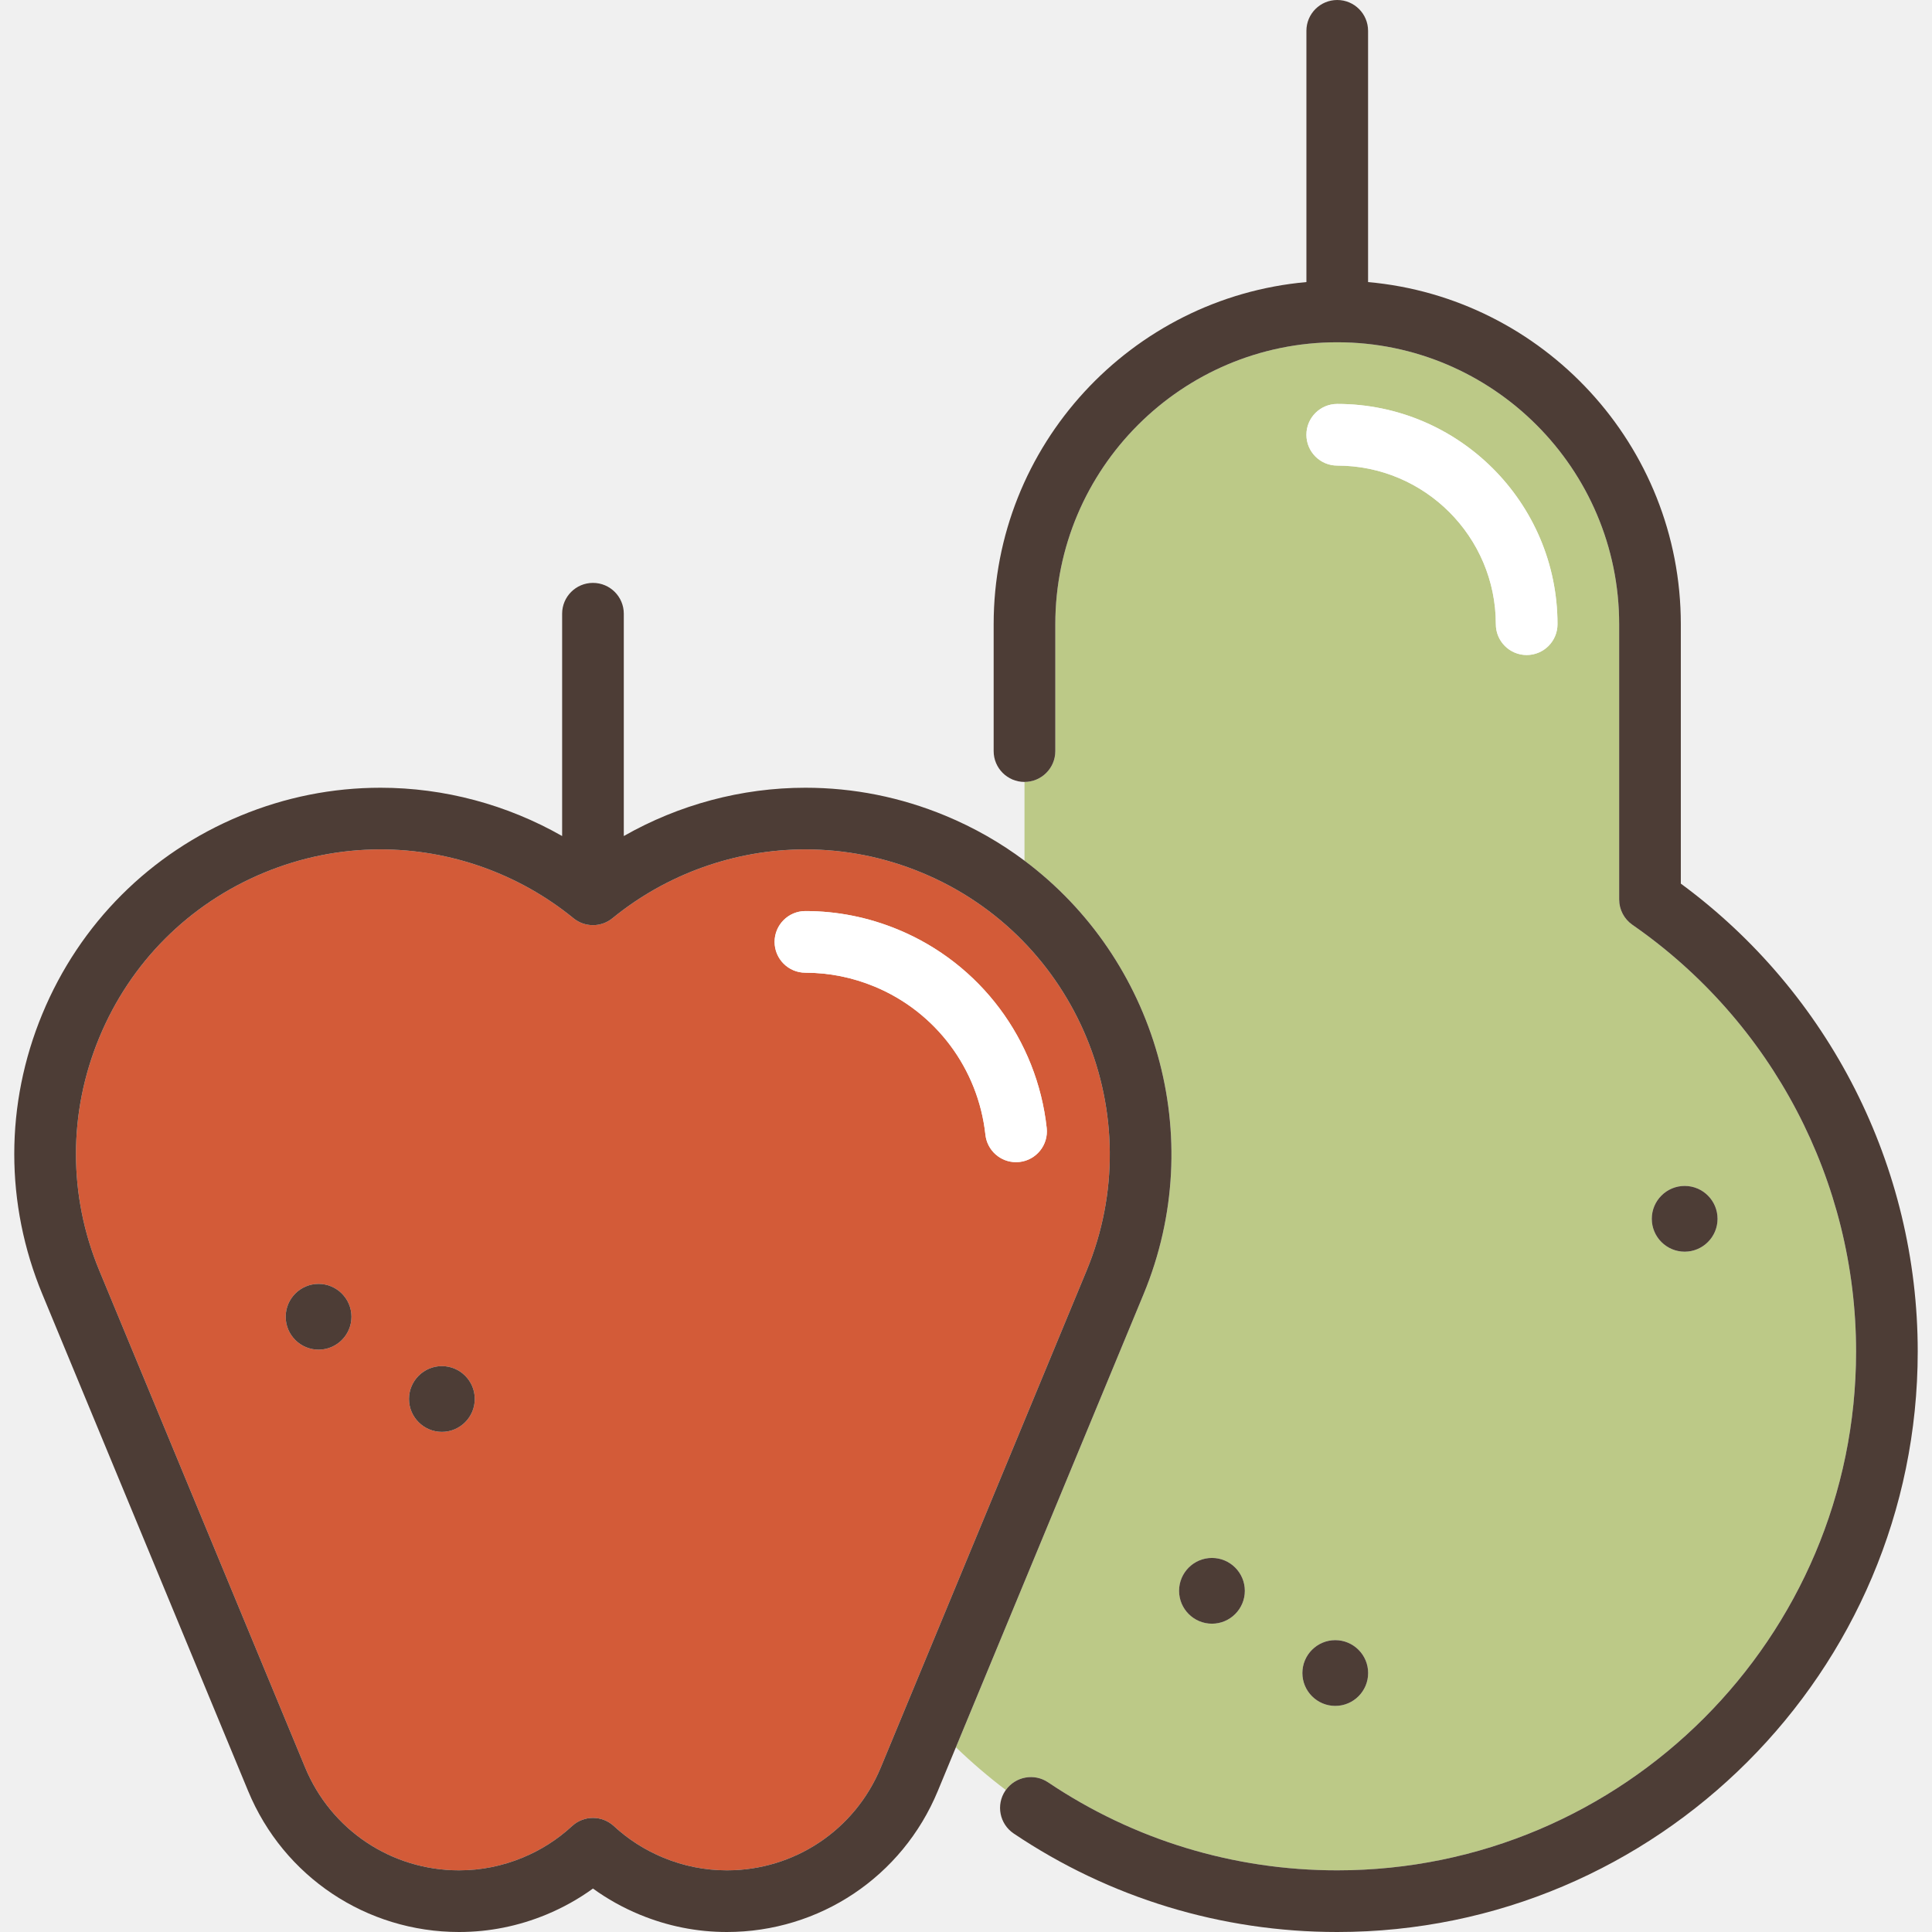
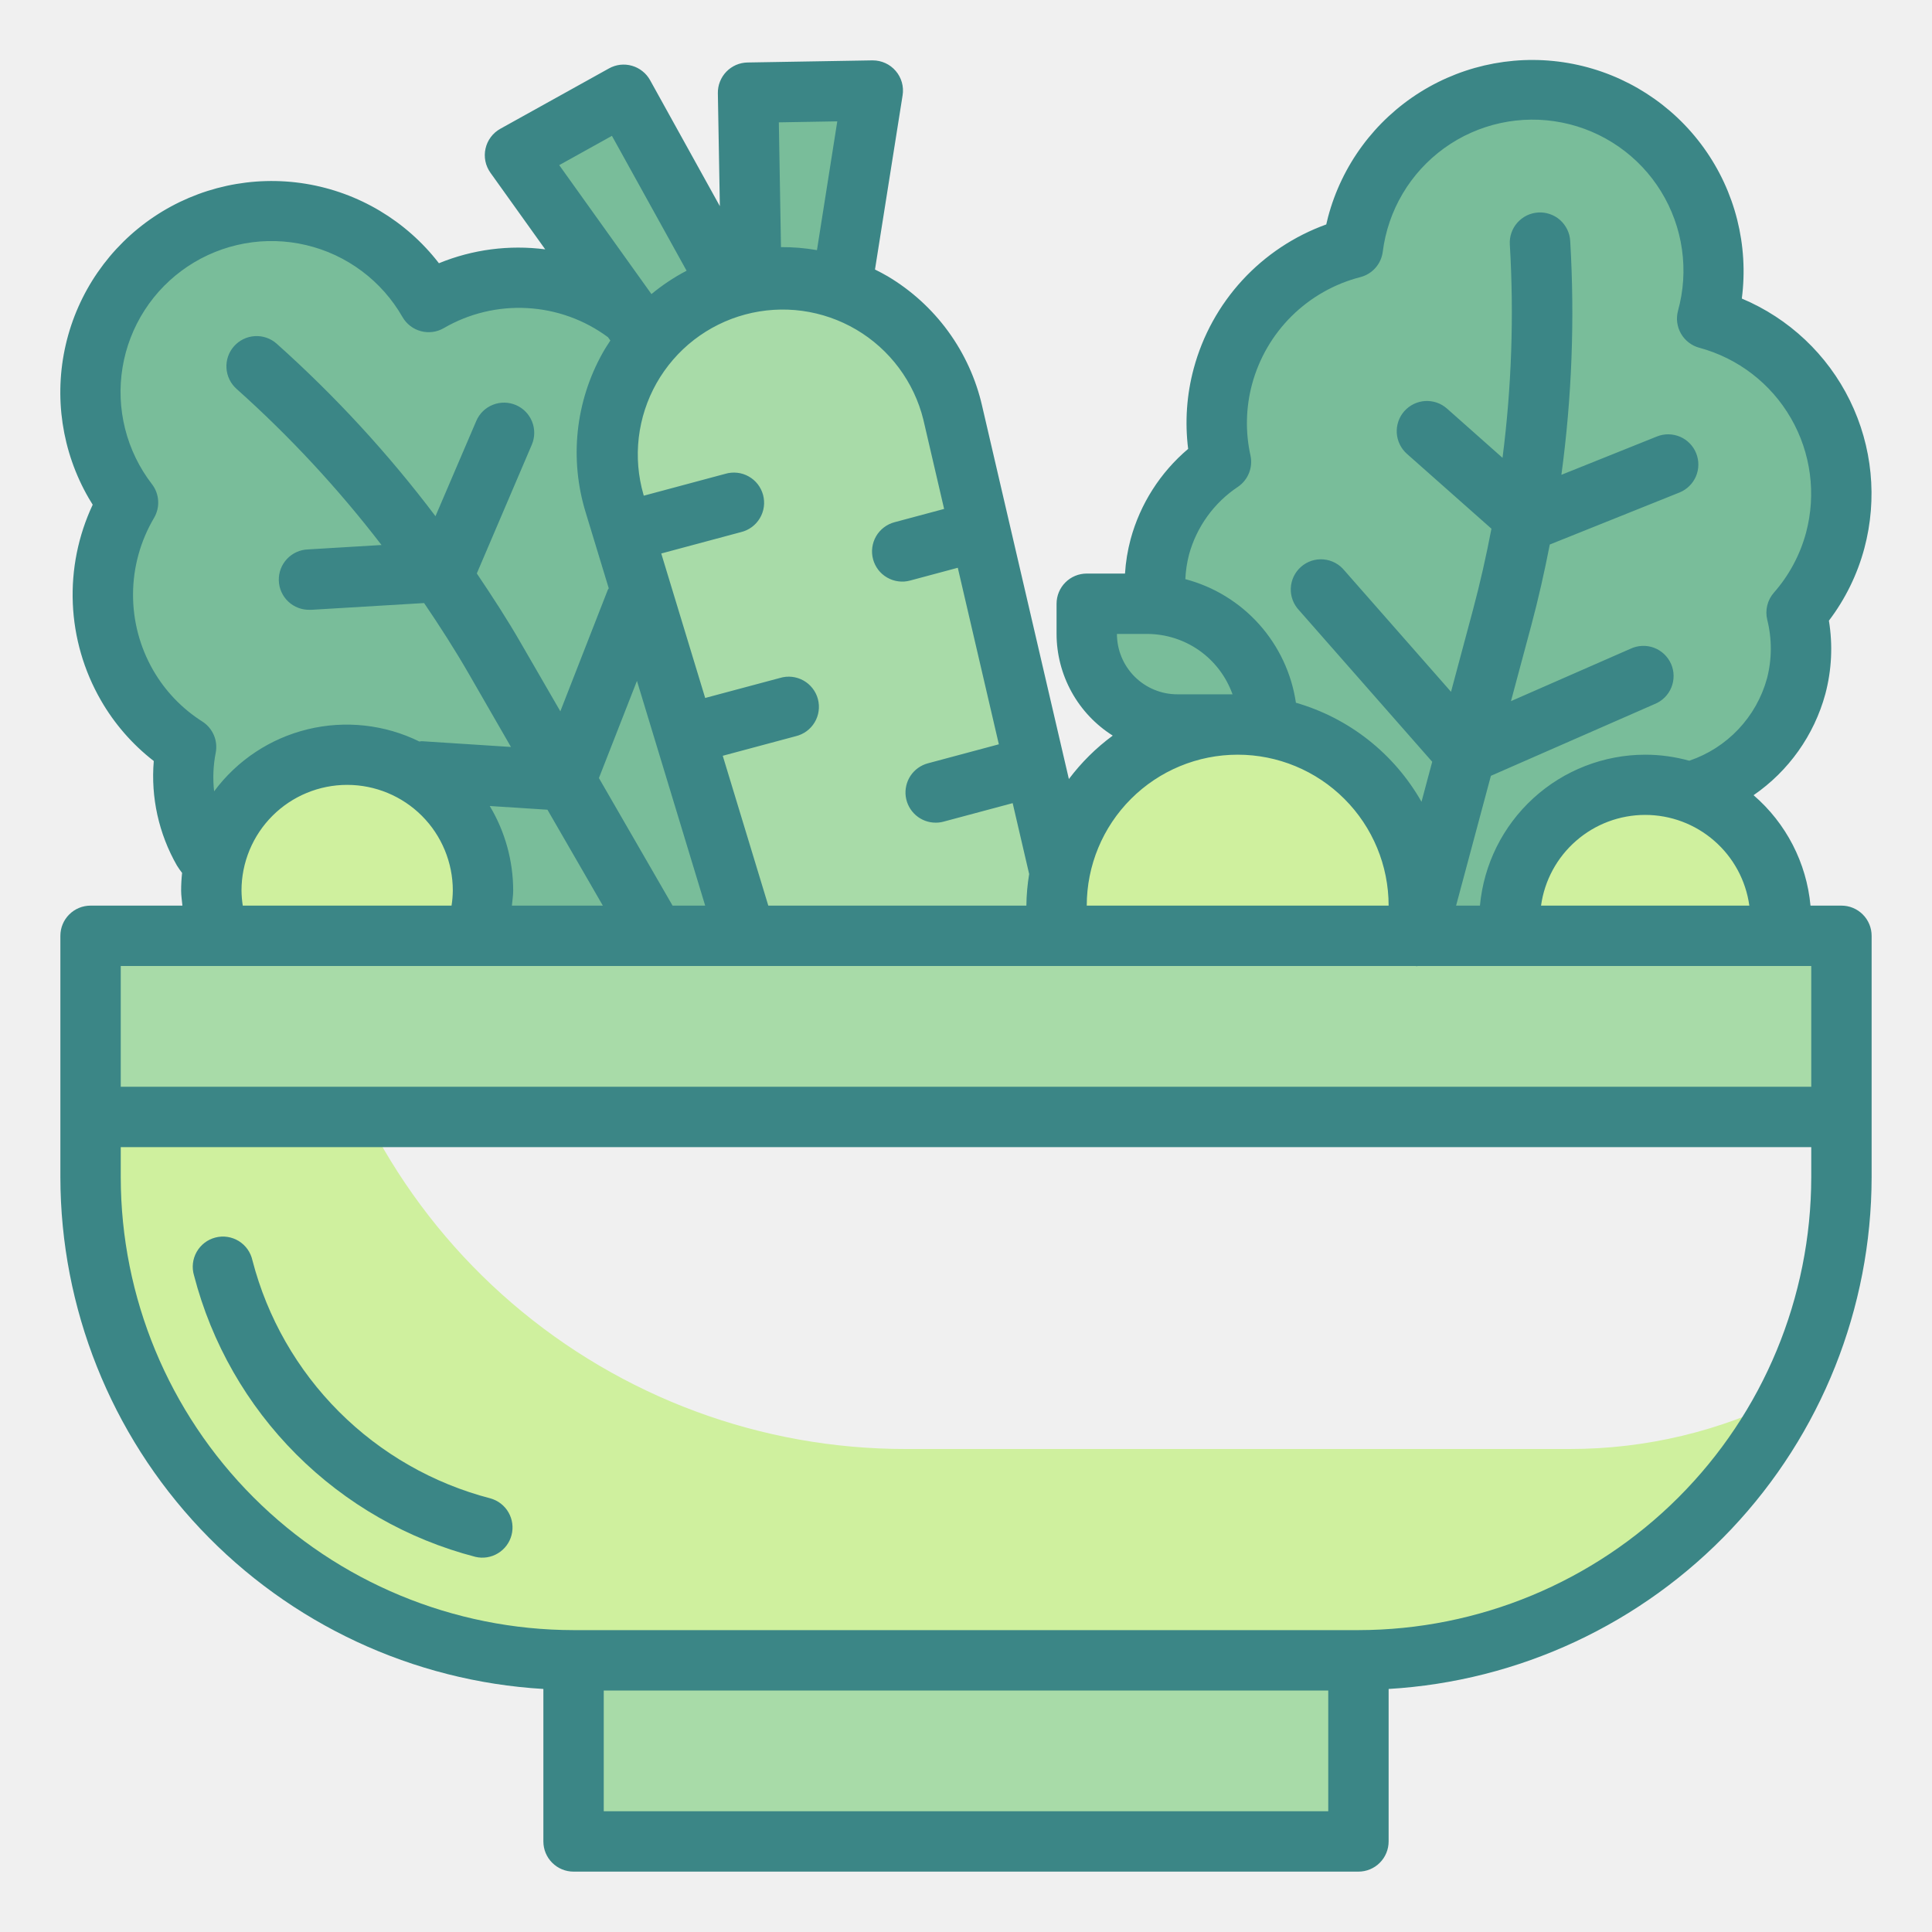
- <svg xmlns="http://www.w3.org/2000/svg" height="800px" width="800px" version="1.1" id="Capa_1" viewBox="0 0 470 470" xml:space="preserve">
-   <g>
-     <path style="fill:#BCC987;" d="M254.973,433.589C275.8,447.597,300.123,455,325.311,455c69.596,0,126.217-56.62,126.217-126.217   c0-41.38-20.338-80.184-54.405-103.8c-2.021-1.401-3.227-3.705-3.227-6.164v-66.97c0-37.817-30.767-68.584-68.584-68.584   s-68.584,30.767-68.584,68.584v30.872c0,4.142-3.357,7.499-7.498,7.5v19.153c31.85,23.808,44.871,67.077,28.972,105.461   l-45.658,110.229c3.837,3.698,7.891,7.172,12.147,10.394C247.04,432.166,251.594,431.318,254.973,433.589z M409.832,288.5   c4.411,0,8,3.589,8,8s-3.589,8-8,8s-8-3.589-8-8S405.421,288.5,409.832,288.5z M325.311,98.265   c29.546,0,53.584,24.038,53.584,53.585c0,4.143-3.358,7.5-7.5,7.5s-7.5-3.357-7.5-7.5c0-21.275-17.309-38.585-38.584-38.585   c-4.142,0-7.5-3.357-7.5-7.5S321.169,98.265,325.311,98.265z M324.832,399c4.411,0,8,3.589,8,8s-3.589,8-8,8s-8-3.589-8-8   S320.421,399,324.832,399z M294.832,379c4.411,0,8,3.589,8,8s-3.589,8-8,8s-8-3.589-8-8S290.421,379,294.832,379z" />
-     <path style="fill:#D35B38;" d="M224.245,212.293c-9.066-3.755-18.591-5.659-28.312-5.659c-17.038,0-33.709,5.946-46.941,16.743   c-2.76,2.252-6.723,2.252-9.482,0c-13.232-10.797-29.903-16.743-46.941-16.743c-9.72,0-19.246,1.904-28.312,5.659   c-18.284,7.574-32.524,21.813-40.097,40.098c-7.573,18.283-7.573,38.422,0,56.705l50.07,120.882   C80.527,445.178,95.226,455,111.679,455c5.315,0,10.525-1.042,15.486-3.097c4.453-1.845,8.489-4.423,11.996-7.664   c1.437-1.328,3.264-1.992,5.09-1.992c1.827,0,3.654,0.664,5.091,1.992c3.506,3.241,7.542,5.819,11.995,7.663   c4.961,2.056,10.171,3.098,15.487,3.098c16.453,0.001,31.152-9.821,37.448-25.022l50.071-120.882   C279.976,271.353,261.989,227.928,224.245,212.293z M77.499,328.333c-4.411,0-8-3.589-8-8s3.589-8,8-8s8,3.589,8,8   S81.91,328.333,77.499,328.333z M107.499,348.333c-4.411,0-8-3.589-8-8s3.589-8,8-8s8,3.589,8,8S111.91,348.333,107.499,348.333z    M247.993,282.681c-0.277,0.03-0.552,0.045-0.824,0.045c-3.777,0-7.026-2.846-7.446-6.687   c-1.756-16.063-12.085-29.869-26.958-36.029c-5.408-2.24-11.071-3.376-16.831-3.376c-4.142,0-7.5-3.357-7.5-7.5s3.358-7.5,7.5-7.5   c7.74,0,15.334,1.521,22.572,4.519c19.934,8.256,33.777,26.747,36.128,48.258C255.084,278.527,252.11,282.23,247.993,282.681z" />
-     <path style="fill:#4D3D36;" d="M249.229,209.375c-5.809-4.343-12.243-8.04-19.243-10.939c-10.895-4.513-22.352-6.802-34.052-6.802   c-15.521,0-30.779,4.117-44.183,11.749v-54.082c0-4.143-3.358-7.5-7.5-7.5s-7.5,3.357-7.5,7.5v54.082   c-13.404-7.633-28.661-11.749-44.183-11.749c-11.7,0-23.157,2.289-34.052,6.802c-21.985,9.106-39.108,26.229-48.215,48.215   s-9.106,46.2,0,68.186l50.07,120.882C68.999,456.543,89.138,470,111.679,470c7.295,0,14.437-1.427,21.226-4.239   c4.045-1.675,7.842-3.796,11.346-6.334c3.503,2.538,7.3,4.659,11.346,6.334c6.789,2.813,13.931,4.239,21.226,4.239   c22.542,0,42.681-13.457,51.307-34.282l4.412-10.653l45.658-110.229C294.1,276.452,281.079,233.183,249.229,209.375z    M264.342,309.096l-50.071,120.882c-6.296,15.201-20.996,25.023-37.448,25.022c-5.316,0-10.526-1.042-15.487-3.098   c-4.453-1.844-8.489-4.422-11.995-7.663c-1.437-1.328-3.264-1.992-5.091-1.992c-1.827,0-3.654,0.664-5.09,1.992   c-3.507,3.241-7.542,5.819-11.996,7.664c-4.961,2.055-10.171,3.097-15.486,3.097c-16.453,0-31.152-9.822-37.449-25.022   L24.16,309.096c-7.574-18.283-7.574-38.422,0-56.705c7.573-18.284,21.813-32.523,40.097-40.098   c9.066-3.755,18.591-5.659,28.312-5.659c17.038,0,33.709,5.946,46.941,16.743c2.76,2.252,6.723,2.252,9.482,0   c13.232-10.797,29.903-16.743,46.941-16.743c9.72,0,19.246,1.904,28.312,5.659C261.989,227.928,279.976,271.353,264.342,309.096z" />
-     <path style="fill:#FFFFFF;" d="M218.505,226.152c-7.237-2.998-14.832-4.519-22.572-4.519c-4.142,0-7.5,3.357-7.5,7.5   s3.358,7.5,7.5,7.5c5.76,0,11.423,1.136,16.831,3.376c14.873,6.16,25.202,19.966,26.958,36.029c0.42,3.841,3.669,6.687,7.446,6.687   c0.272,0,0.547-0.015,0.824-0.045c4.118-0.45,7.091-4.153,6.641-8.271C252.283,252.899,238.439,234.408,218.505,226.152z" />
-     <path style="fill:#FFFFFF;" d="M325.311,113.265c21.275,0,38.584,17.31,38.584,38.585c0,4.143,3.358,7.5,7.5,7.5s7.5-3.357,7.5-7.5   c0-29.547-24.038-53.585-53.584-53.585c-4.142,0-7.5,3.357-7.5,7.5S321.169,113.265,325.311,113.265z" />
-     <path style="fill:#4D3D36;" d="M409.832,304.5c4.411,0,8-3.589,8-8s-3.589-8-8-8s-8,3.589-8,8S405.421,304.5,409.832,304.5z" />
-     <path style="fill:#4D3D36;" d="M294.832,395c4.411,0,8-3.589,8-8s-3.589-8-8-8s-8,3.589-8,8S290.421,395,294.832,395z" />
-     <path style="fill:#4D3D36;" d="M324.832,415c4.411,0,8-3.589,8-8s-3.589-8-8-8s-8,3.589-8,8S320.421,415,324.832,415z" />
-     <path style="fill:#4D3D36;" d="M107.499,332.333c-4.411,0-8,3.589-8,8s3.589,8,8,8s8-3.589,8-8S111.91,332.333,107.499,332.333z" />
-     <path style="fill:#4D3D36;" d="M77.499,312.333c-4.411,0-8,3.589-8,8s3.589,8,8,8s8-3.589,8-8S81.91,312.333,77.499,312.333z" />
-     <path style="fill:#4D3D36;" d="M408.896,214.96v-63.11c0-43.56-33.499-79.423-76.084-83.23V7.5c0-4.143-3.358-7.5-7.5-7.5   s-7.5,3.357-7.5,7.5v61.119c-42.586,3.807-76.084,39.671-76.084,83.23v30.872c0,4.143,3.358,7.5,7.5,7.5   c4.143-0.001,7.5-3.358,7.5-7.5V151.85c0-37.817,30.767-68.584,68.584-68.584s68.584,30.767,68.584,68.584v66.97   c0,2.459,1.206,4.763,3.227,6.164c34.067,23.616,54.405,62.42,54.405,103.8C451.528,398.38,394.907,455,325.311,455   c-25.188,0-49.511-7.403-70.338-21.411c-3.379-2.271-7.934-1.423-10.284,1.871c-0.041,0.057-0.086,0.109-0.125,0.167   c-2.312,3.438-1.399,8.098,2.038,10.409C269.913,461.713,297.13,470,325.311,470c77.867,0,141.217-63.35,141.217-141.217   C466.528,283.809,445.057,241.556,408.896,214.96z" />
-   </g>
+ <svg xmlns="http://www.w3.org/2000/svg" width="64" height="64" viewBox="0 0 64 64" fill="none">
+   <path d="M27.47 36.98L27.44 37H22.45L17.82 31.11C16.365 31.126 14.94 30.693 13.74 29.87C13.68 29.91 13.62 29.96 13.56 30C12.732 30.481 11.783 30.714 10.827 30.67C9.87 30.626 8.947 30.308 8.166 29.753C7.386 29.198 6.782 28.43 6.426 27.542C6.07 26.653 5.978 25.68 6.16 24.74C5.354 24.229 4.685 23.528 4.21 22.7C3.679 21.777 3.402 20.73 3.407 19.666C3.412 18.601 3.7 17.557 4.24 16.64C4.09 16.44 3.94 16.23 3.8 16C3.406 15.317 3.15 14.563 3.048 13.782C2.945 13 2.997 12.206 3.202 11.444C3.406 10.683 3.758 9.969 4.238 9.344C4.719 8.719 5.317 8.194 6 7.8C6.683 7.406 7.437 7.15 8.218 7.048C9 6.945 9.794 6.997 10.556 7.202C11.317 7.406 12.031 7.758 12.656 8.238C13.281 8.719 13.806 9.317 14.2 10C14.882 9.606 15.635 9.35 16.416 9.247C17.197 9.144 17.991 9.196 18.751 9.401C19.512 9.605 20.225 9.958 20.85 10.438C21.474 10.918 21.997 11.517 22.39 12.2C22.85 12.991 23.121 13.877 23.18 14.79C23.887 15.217 24.475 15.816 24.89 16.53C25.395 17.403 25.622 18.41 25.542 19.415C25.461 20.421 25.077 21.378 24.44 22.16C24.712 23.083 24.79 24.053 24.67 25.008C24.549 25.963 24.233 26.883 23.74 27.71L27.47 36.98Z" fill="#79BD9A" />
+   <path d="M24.665 10.348L22.026 12.091L17.057 5.14L20.662 3.139L24.665 10.348Z" fill="#79BD9A" />
+   <path d="M24.923 11.314L27.373 12.729L28.907 3L24.785 3.069L24.923 11.314Z" fill="#79BD9A" />
+   <path d="M36.98 37H26.53L20.36 16.68C20.132 15.935 20.057 15.152 20.138 14.377C20.22 13.602 20.457 12.851 20.835 12.17C21.213 11.489 21.724 10.89 22.338 10.411C22.953 9.932 23.657 9.581 24.41 9.38C24.9 9.25 25.404 9.183 25.91 9.18C27.22 9.182 28.491 9.627 29.516 10.442C30.542 11.257 31.262 12.394 31.56 13.67L36.98 37Z" fill="#A8DBA8" />
+   <path d="M11.5 34C13.985 34 16 31.985 16 29.5C16 27.015 13.985 25 11.5 25C9.015 25 7 27.015 7 29.5C7 31.985 9.015 34 11.5 34Z" fill="#CFF09E" />
+   <path d="M60.79 17.9C60.557 18.786 60.119 19.605 59.51 20.29C59.712 21.091 59.708 21.93 59.5 22.73C59.237 23.704 58.686 24.576 57.918 25.231C57.151 25.886 56.203 26.294 55.2 26.4C54.738 27.244 54.107 27.985 53.347 28.575C52.586 29.165 51.713 29.592 50.78 29.83L48.14 36H43.23L44.19 28.04C43.148 27.024 42.445 25.711 42.18 24.28C42.11 24.26 42.03 24.26 41.96 24.24C40.679 23.898 39.587 23.061 38.923 21.913C38.259 20.765 38.078 19.401 38.42 18.12C38.733 16.965 39.454 15.963 40.45 15.3C40.24 14.366 40.261 13.395 40.51 12.47C40.785 11.443 41.328 10.507 42.083 9.758C42.839 9.009 43.78 8.475 44.81 8.21C44.846 7.954 44.896 7.7 44.96 7.45C45.397 5.942 46.407 4.666 47.775 3.895C49.142 3.123 50.757 2.918 52.273 3.324C53.79 3.73 55.087 4.713 55.886 6.064C56.686 7.415 56.924 9.025 56.55 10.55C57.311 10.754 58.024 11.106 58.649 11.586C59.274 12.066 59.798 12.664 60.192 13.347C60.586 14.029 60.841 14.783 60.944 15.564C61.047 16.345 60.994 17.139 60.79 17.9V17.9Z" fill="#79BD9A" />
+   <path d="M54.5 35C56.985 35 59 32.985 59 30.5C59 28.015 56.985 26 54.5 26C52.015 26 50 28.015 50 30.5C50 32.985 52.015 35 54.5 35Z" fill="#CFF09E" />
+   <path d="M41 36C44.314 36 47 33.314 47 30C47 26.686 44.314 24 41 24C37.686 24 35 26.686 35 30C35 33.314 37.686 36 41 36Z" fill="#CFF09E" />
+   <path d="M36 20H38C39.061 20 40.078 20.421 40.828 21.172C41.579 21.922 42 22.939 42 24H39C38.204 24 37.441 23.684 36.879 23.121C36.316 22.559 36 21.796 36 21V20Z" fill="#79BD9A" />
+   <path d="M45 55H19V61H45V55Z" fill="#A8DBA8" />
+   <path d="M59.26 46.26C57.923 48.892 55.882 51.102 53.365 52.645C50.848 54.188 47.952 55.003 45 55H19C14.757 55 10.687 53.314 7.686 50.314C4.686 47.313 3 43.243 3 39V31H10.22C10.938 35.731 13.328 40.049 16.958 43.168C20.587 46.287 25.214 48.002 30 48H52C54.523 48.002 57.011 47.406 59.26 46.26Z" fill="#CFF09E" />
+   <path d="M61 31H3V37H61V31Z" fill="#A8DBA8" />
+   <path d="M16.251 49.637C14.352 49.145 12.62 48.154 11.233 46.768C9.845 45.381 8.854 43.649 8.362 41.75C8.333 41.619 8.278 41.494 8.201 41.385C8.123 41.275 8.024 41.182 7.909 41.111C7.794 41.041 7.667 40.994 7.534 40.974C7.401 40.954 7.265 40.961 7.135 40.995C7.005 41.029 6.882 41.088 6.776 41.17C6.669 41.252 6.58 41.355 6.514 41.472C6.448 41.589 6.406 41.718 6.391 41.852C6.376 41.986 6.388 42.121 6.427 42.25C7.008 44.494 8.179 46.542 9.818 48.181C11.457 49.82 13.505 50.991 15.749 51.573C16.003 51.633 16.271 51.591 16.495 51.455C16.719 51.32 16.881 51.103 16.946 50.85C17.012 50.596 16.975 50.328 16.845 50.101C16.715 49.874 16.501 49.708 16.249 49.637H16.251Z" fill="#3B8686" />
+   <path d="M61 30H59.975C59.844 28.582 59.168 27.271 58.089 26.342C59.252 25.541 60.094 24.355 60.466 22.992C60.677 22.199 60.718 21.37 60.585 20.56C61.129 19.844 61.528 19.029 61.76 18.16C62.196 16.524 62.026 14.785 61.279 13.264C60.533 11.744 59.261 10.546 57.7 9.89C57.929 8.127 57.48 6.343 56.442 4.9C55.404 3.456 53.856 2.462 52.111 2.118C50.367 1.775 48.558 2.108 47.05 3.05C45.542 3.992 44.449 5.472 43.993 7.19C43.972 7.271 43.952 7.353 43.934 7.435C42.872 7.818 41.919 8.452 41.154 9.282C40.39 10.113 39.837 11.116 39.544 12.206C39.31 13.073 39.247 13.978 39.359 14.87C38.436 15.65 37.772 16.692 37.454 17.858C37.354 18.232 37.291 18.614 37.267 19H36C35.735 19 35.48 19.105 35.293 19.293C35.105 19.48 35 19.735 35 20V21C35.001 21.673 35.173 22.334 35.498 22.923C35.823 23.512 36.292 24.009 36.861 24.368C36.309 24.774 35.82 25.259 35.408 25.807L32.534 13.447C32.331 12.557 31.948 11.717 31.411 10.979C30.873 10.241 30.192 9.62 29.407 9.153C29.269 9.071 29.127 9 28.985 8.928L29.9 3.156C29.923 3.013 29.914 2.867 29.875 2.728C29.835 2.588 29.766 2.459 29.672 2.35C29.578 2.24 29.461 2.151 29.329 2.091C29.198 2.031 29.055 2 28.91 2H28.894L24.764 2.07C24.633 2.072 24.503 2.1 24.382 2.152C24.262 2.205 24.153 2.28 24.061 2.375C23.97 2.469 23.898 2.581 23.85 2.703C23.801 2.825 23.778 2.956 23.78 3.087L23.846 6.829L21.535 2.656C21.471 2.541 21.386 2.44 21.282 2.358C21.18 2.276 21.061 2.215 20.935 2.179C20.809 2.142 20.676 2.131 20.546 2.146C20.415 2.161 20.289 2.202 20.174 2.266L16.574 4.266C16.451 4.334 16.343 4.428 16.259 4.541C16.174 4.654 16.115 4.783 16.084 4.921C16.053 5.058 16.051 5.2 16.079 5.339C16.107 5.477 16.164 5.607 16.246 5.722L18.061 8.26C16.867 8.105 15.654 8.263 14.54 8.72C13.455 7.314 11.876 6.373 10.123 6.087C8.37 5.802 6.574 6.193 5.099 7.182C3.624 8.172 2.58 9.684 2.179 11.415C1.778 13.145 2.049 14.963 2.938 16.5C2.981 16.575 3.026 16.647 3.071 16.719C2.591 17.741 2.365 18.863 2.412 19.991C2.459 21.118 2.778 22.218 3.341 23.196C3.788 23.975 4.384 24.659 5.094 25.21C4.992 26.414 5.26 27.621 5.86 28.67C5.913 28.755 5.97 28.837 6.032 28.916C6.011 29.11 6 29.305 6 29.5C6 29.669 6.028 29.833 6.043 30H3C2.735 30 2.48 30.105 2.293 30.293C2.105 30.48 2 30.735 2 31V39C2.007 43.331 3.667 47.497 6.64 50.646C9.613 53.796 13.676 55.693 18 55.949V61C18 61.265 18.105 61.52 18.293 61.707C18.48 61.895 18.735 62 19 62H45C45.265 62 45.52 61.895 45.707 61.707C45.895 61.52 46 61.265 46 61V55.949C50.324 55.693 54.387 53.796 57.36 50.646C60.333 47.497 61.993 43.331 62 39V31C62 30.735 61.895 30.48 61.707 30.293C61.52 30.105 61.265 30 61 30ZM57.949 30H51.049C51.164 29.167 51.577 28.404 52.212 27.852C52.846 27.299 53.658 26.995 54.499 26.995C55.34 26.995 56.152 27.299 56.786 27.852C57.421 28.404 57.834 29.167 57.949 30V30ZM39.386 18.379C39.637 17.456 40.213 16.656 41.009 16.126C41.174 16.014 41.301 15.855 41.375 15.669C41.449 15.484 41.466 15.281 41.423 15.086C41.25 14.307 41.269 13.498 41.476 12.727C41.707 11.871 42.16 11.092 42.79 10.469C43.421 9.846 44.205 9.401 45.063 9.18C45.256 9.13 45.429 9.025 45.562 8.876C45.694 8.727 45.778 8.542 45.805 8.345C45.89 7.663 46.115 7.006 46.465 6.415C46.815 5.823 47.284 5.311 47.841 4.908C48.398 4.506 49.033 4.223 49.704 4.077C50.376 3.931 51.07 3.925 51.744 4.06C52.418 4.194 53.057 4.466 53.621 4.858C54.186 5.251 54.663 5.755 55.023 6.34C55.384 6.926 55.62 7.579 55.717 8.259C55.814 8.94 55.769 9.633 55.586 10.295C55.552 10.422 55.543 10.554 55.56 10.684C55.578 10.815 55.62 10.94 55.686 11.054C55.751 11.168 55.839 11.267 55.943 11.347C56.047 11.427 56.166 11.486 56.293 11.52C57.573 11.865 58.664 12.704 59.326 13.852C59.989 15 60.169 16.364 59.828 17.645C59.63 18.381 59.265 19.062 58.761 19.634C58.656 19.754 58.581 19.898 58.543 20.053C58.505 20.208 58.504 20.37 58.541 20.525C58.702 21.165 58.7 21.835 58.534 22.474C58.361 23.104 58.035 23.683 57.586 24.158C57.137 24.633 56.578 24.991 55.959 25.2C55.484 25.068 54.993 25 54.5 25C53.129 25.002 51.807 25.516 50.795 26.441C49.782 27.365 49.151 28.634 49.025 30H48.235L49.388 25.7L54.812 23.323C54.936 23.273 55.049 23.199 55.144 23.105C55.239 23.01 55.315 22.898 55.365 22.774C55.416 22.65 55.442 22.517 55.44 22.383C55.439 22.25 55.41 22.117 55.357 21.994C55.303 21.872 55.225 21.761 55.128 21.669C55.031 21.577 54.916 21.505 54.791 21.458C54.665 21.411 54.532 21.39 54.398 21.396C54.264 21.401 54.133 21.434 54.012 21.491L50.053 23.226L50.725 20.72C50.963 19.832 51.163 18.937 51.339 18.038L55.632 16.316C55.878 16.217 56.075 16.025 56.18 15.781C56.284 15.537 56.287 15.262 56.188 15.015C56.09 14.769 55.897 14.572 55.654 14.468C55.41 14.364 55.134 14.36 54.888 14.459L51.723 15.729C52.071 13.161 52.169 10.566 52.015 7.979C52.007 7.848 51.974 7.719 51.916 7.601C51.858 7.483 51.778 7.377 51.68 7.289C51.581 7.202 51.467 7.135 51.342 7.092C51.218 7.049 51.086 7.031 50.955 7.039C50.824 7.047 50.695 7.081 50.577 7.138C50.459 7.196 50.353 7.276 50.266 7.374C50.178 7.473 50.111 7.587 50.068 7.712C50.025 7.836 50.007 7.968 50.015 8.099C50.155 10.457 50.074 12.823 49.773 15.166L47.933 13.534C47.834 13.447 47.72 13.38 47.596 13.337C47.471 13.294 47.34 13.277 47.208 13.284C47.077 13.293 46.949 13.326 46.831 13.384C46.712 13.442 46.607 13.522 46.52 13.62C46.432 13.719 46.365 13.834 46.323 13.958C46.28 14.082 46.262 14.214 46.27 14.345C46.278 14.476 46.312 14.605 46.37 14.723C46.427 14.841 46.508 14.947 46.606 15.034L49.406 17.514C49.233 18.414 49.032 19.314 48.793 20.206L48.067 22.917L44.537 18.9C44.452 18.795 44.347 18.708 44.228 18.645C44.109 18.581 43.978 18.543 43.844 18.531C43.709 18.519 43.574 18.535 43.446 18.577C43.317 18.62 43.199 18.687 43.098 18.777C42.996 18.866 42.914 18.974 42.856 19.096C42.798 19.218 42.765 19.351 42.759 19.485C42.753 19.62 42.775 19.755 42.823 19.881C42.871 20.007 42.944 20.123 43.037 20.22L47.444 25.235L47.089 26.56C46.184 24.965 44.691 23.787 42.929 23.279C42.786 22.313 42.363 21.41 41.712 20.682C41.061 19.954 40.21 19.434 39.266 19.185C39.278 18.913 39.318 18.643 39.386 18.379V18.379ZM36 30C36 28.674 36.527 27.402 37.465 26.465C38.402 25.527 39.674 25 41 25C42.326 25 43.598 25.527 44.535 26.465C45.473 27.402 46 28.674 46 30H36ZM38 21C38.62 21.001 39.225 21.193 39.732 21.551C40.238 21.91 40.621 22.416 40.829 23H39C38.47 23 37.961 22.789 37.586 22.414C37.211 22.039 37 21.53 37 21H38ZM30.587 13.9L31.275 16.859L29.633 17.299C29.506 17.332 29.386 17.391 29.281 17.471C29.177 17.55 29.088 17.65 29.022 17.764C28.956 17.878 28.913 18.004 28.896 18.134C28.878 18.265 28.887 18.398 28.921 18.525C28.955 18.652 29.014 18.771 29.094 18.876C29.174 18.98 29.274 19.068 29.389 19.133C29.503 19.199 29.629 19.241 29.76 19.258C29.89 19.275 30.023 19.266 30.15 19.231L31.728 18.808L33.088 24.656L30.737 25.286C30.502 25.349 30.298 25.495 30.163 25.697C30.029 25.899 29.972 26.144 30.004 26.385C30.037 26.625 30.155 26.846 30.339 27.006C30.522 27.166 30.757 27.253 31 27.252C31.088 27.252 31.175 27.24 31.26 27.217L33.546 26.605L34.092 28.953C34.035 29.299 34.004 29.649 34 30H25.451L23.942 25.036L26.356 24.389C26.486 24.358 26.609 24.302 26.718 24.223C26.826 24.144 26.917 24.044 26.986 23.929C27.055 23.814 27.1 23.687 27.118 23.554C27.137 23.421 27.128 23.286 27.094 23.157C27.059 23.027 26.999 22.906 26.916 22.801C26.834 22.695 26.731 22.607 26.614 22.542C26.497 22.477 26.368 22.436 26.235 22.421C26.102 22.407 25.967 22.419 25.839 22.458L23.36 23.121L21.905 18.335L24.545 17.627C24.675 17.596 24.797 17.539 24.905 17.46C25.012 17.381 25.103 17.281 25.171 17.166C25.24 17.051 25.284 16.924 25.303 16.791C25.321 16.659 25.312 16.524 25.278 16.395C25.243 16.266 25.183 16.146 25.101 16.04C25.019 15.935 24.917 15.847 24.8 15.782C24.683 15.716 24.555 15.675 24.422 15.661C24.289 15.646 24.155 15.658 24.027 15.696L21.327 16.42L21.316 16.385C21.139 15.772 21.086 15.13 21.16 14.496C21.235 13.863 21.434 13.25 21.748 12.694C22.062 12.139 22.483 11.651 22.987 11.26C23.492 10.87 24.069 10.583 24.685 10.418C25.301 10.253 25.944 10.212 26.577 10.298C27.209 10.385 27.817 10.596 28.367 10.92C28.916 11.244 29.396 11.675 29.777 12.187C30.158 12.698 30.434 13.281 30.587 13.9V13.9ZM19.97 30H16.957C16.972 29.833 17 29.669 17 29.5C16.999 28.514 16.731 27.546 16.224 26.7L18.135 26.823L19.97 30ZM22.28 30L19.84 25.774L21.1 22.555L23.36 30H22.28ZM27.736 4.02L27.063 8.286C26.669 8.217 26.27 8.184 25.871 8.186L25.8 4.053L27.736 4.02ZM20.271 4.5L22.744 8.968C22.33 9.184 21.94 9.444 21.58 9.742L18.525 5.47L20.271 4.5ZM7.147 24.931C7.184 24.734 7.162 24.531 7.082 24.347C7.002 24.163 6.869 24.007 6.7 23.9C6.028 23.473 5.47 22.89 5.073 22.2C4.631 21.432 4.401 20.56 4.407 19.674C4.412 18.788 4.652 17.919 5.103 17.156C5.204 16.984 5.252 16.786 5.239 16.587C5.227 16.388 5.156 16.197 5.034 16.039C4.615 15.496 4.313 14.873 4.145 14.208C3.977 13.543 3.948 12.851 4.059 12.175C4.17 11.498 4.419 10.852 4.791 10.275C5.162 9.699 5.649 9.206 6.219 8.825C6.789 8.445 7.432 8.186 8.107 8.064C8.781 7.943 9.474 7.961 10.141 8.119C10.809 8.276 11.436 8.569 11.986 8.98C12.535 9.39 12.994 9.909 13.334 10.504C13.467 10.734 13.685 10.901 13.941 10.97C14.197 11.039 14.47 11.003 14.7 10.87C15.537 10.383 16.498 10.152 17.465 10.206C18.432 10.259 19.362 10.594 20.14 11.17L20.219 11.28C20.131 11.415 20.042 11.549 19.963 11.692C19.517 12.489 19.237 13.367 19.14 14.275C19.044 15.183 19.133 16.101 19.401 16.974L20.166 19.489C20.158 19.506 20.142 19.518 20.135 19.537L18.562 23.563L17.262 21.316C16.803 20.516 16.305 19.754 15.795 18.996L17.617 14.731C17.721 14.487 17.724 14.212 17.625 13.965C17.527 13.719 17.334 13.522 17.09 13.418C16.846 13.314 16.571 13.311 16.324 13.41C16.078 13.508 15.881 13.701 15.777 13.945L14.426 17.1C12.862 15.028 11.1 13.114 9.164 11.384C8.965 11.208 8.704 11.118 8.439 11.135C8.174 11.151 7.927 11.272 7.751 11.471C7.575 11.67 7.486 11.931 7.502 12.195C7.518 12.46 7.639 12.708 7.838 12.884C9.595 14.454 11.202 16.185 12.638 18.054L10.206 18.2C9.941 18.208 9.69 18.321 9.508 18.514C9.326 18.707 9.228 18.964 9.236 19.23C9.243 19.495 9.356 19.746 9.549 19.928C9.742 20.11 10 20.208 10.265 20.2C10.285 20.2 10.305 20.2 10.325 20.2L14.049 19.977C14.566 20.738 15.064 21.513 15.526 22.314L16.926 24.744L13.97 24.553C13.942 24.553 13.919 24.563 13.893 24.564C12.746 24 11.437 23.856 10.194 24.158C8.952 24.459 7.854 25.187 7.093 26.214C7.045 25.786 7.063 25.353 7.147 24.931V24.931ZM8 29.5C8 28.572 8.369 27.681 9.025 27.025C9.681 26.369 10.572 26 11.5 26C12.428 26 13.319 26.369 13.975 27.025C14.631 27.681 15 28.572 15 29.5C14.998 29.667 14.984 29.834 14.958 30H8.042C8.016 29.834 8.002 29.667 8 29.5V29.5ZM4 32H46.888C46.902 32 46.917 32.006 46.932 32.006C46.947 32.006 46.955 32 46.967 32H60V36H4V32ZM44 60H20V56H44V60ZM45 54H19C15.023 53.995 11.21 52.414 8.398 49.602C5.586 46.79 4.004 42.977 4 39V38H60V39C59.995 42.977 58.414 46.79 55.602 49.602C52.79 52.414 48.977 53.995 45 54V54Z" fill="#3B8686" />
</svg>
